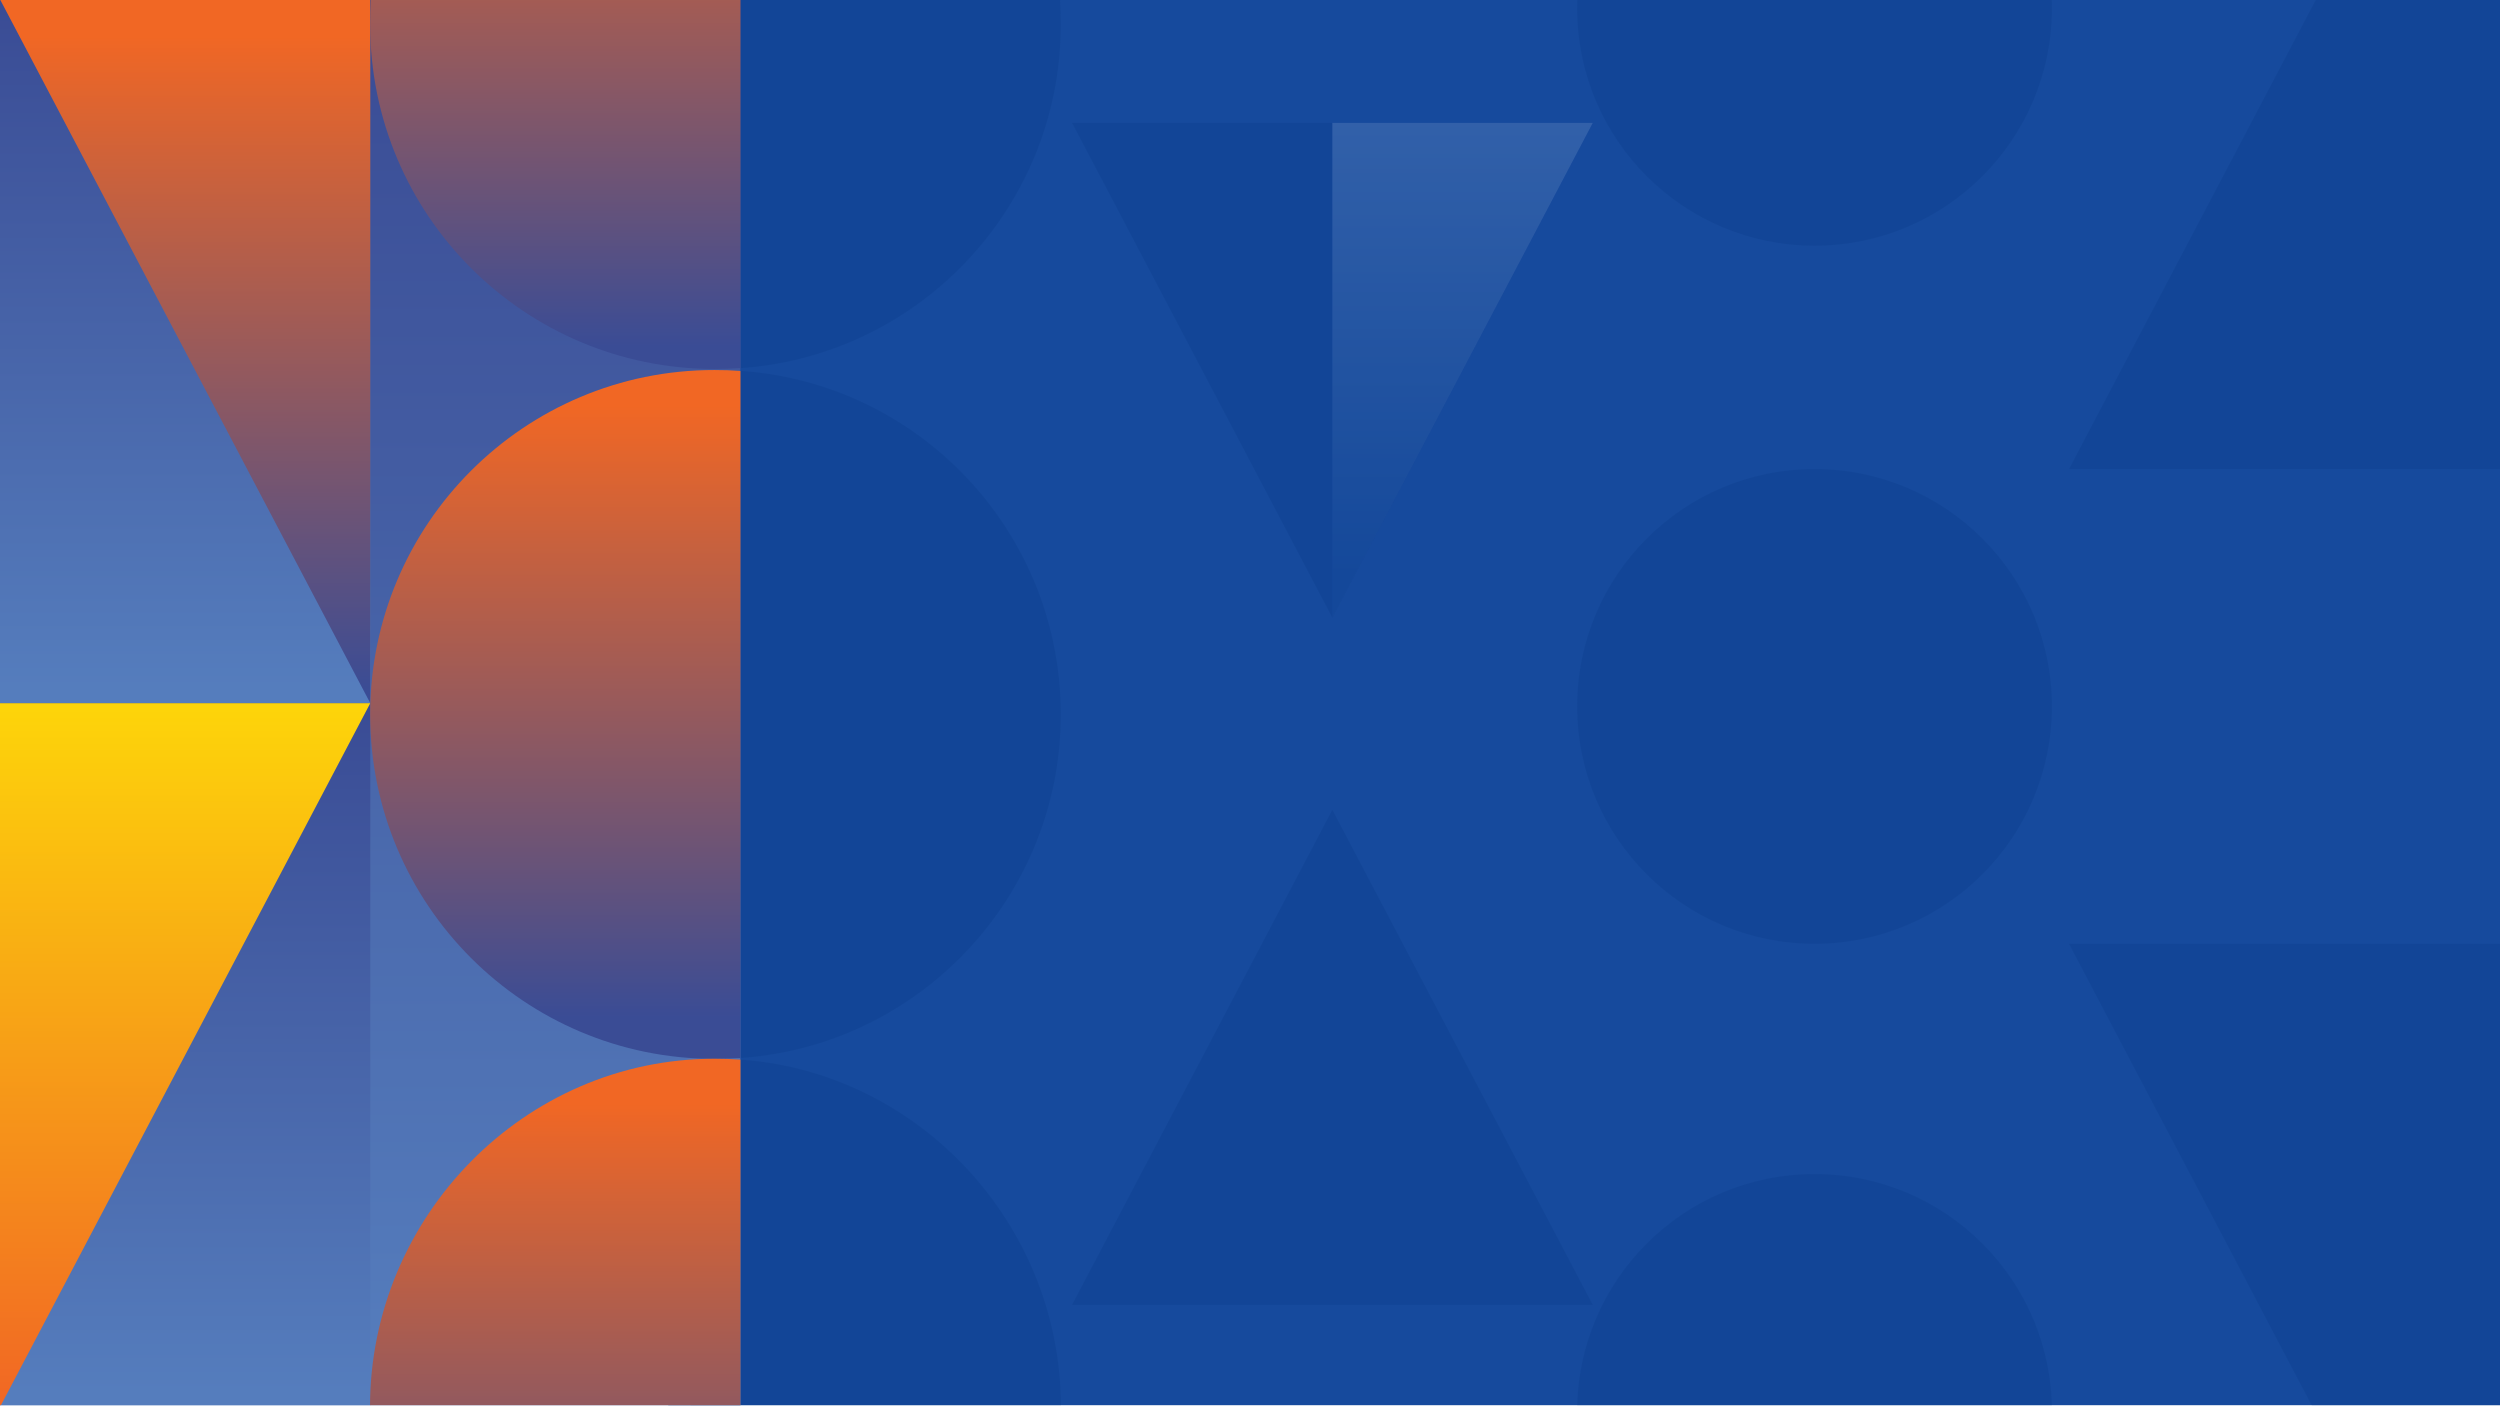
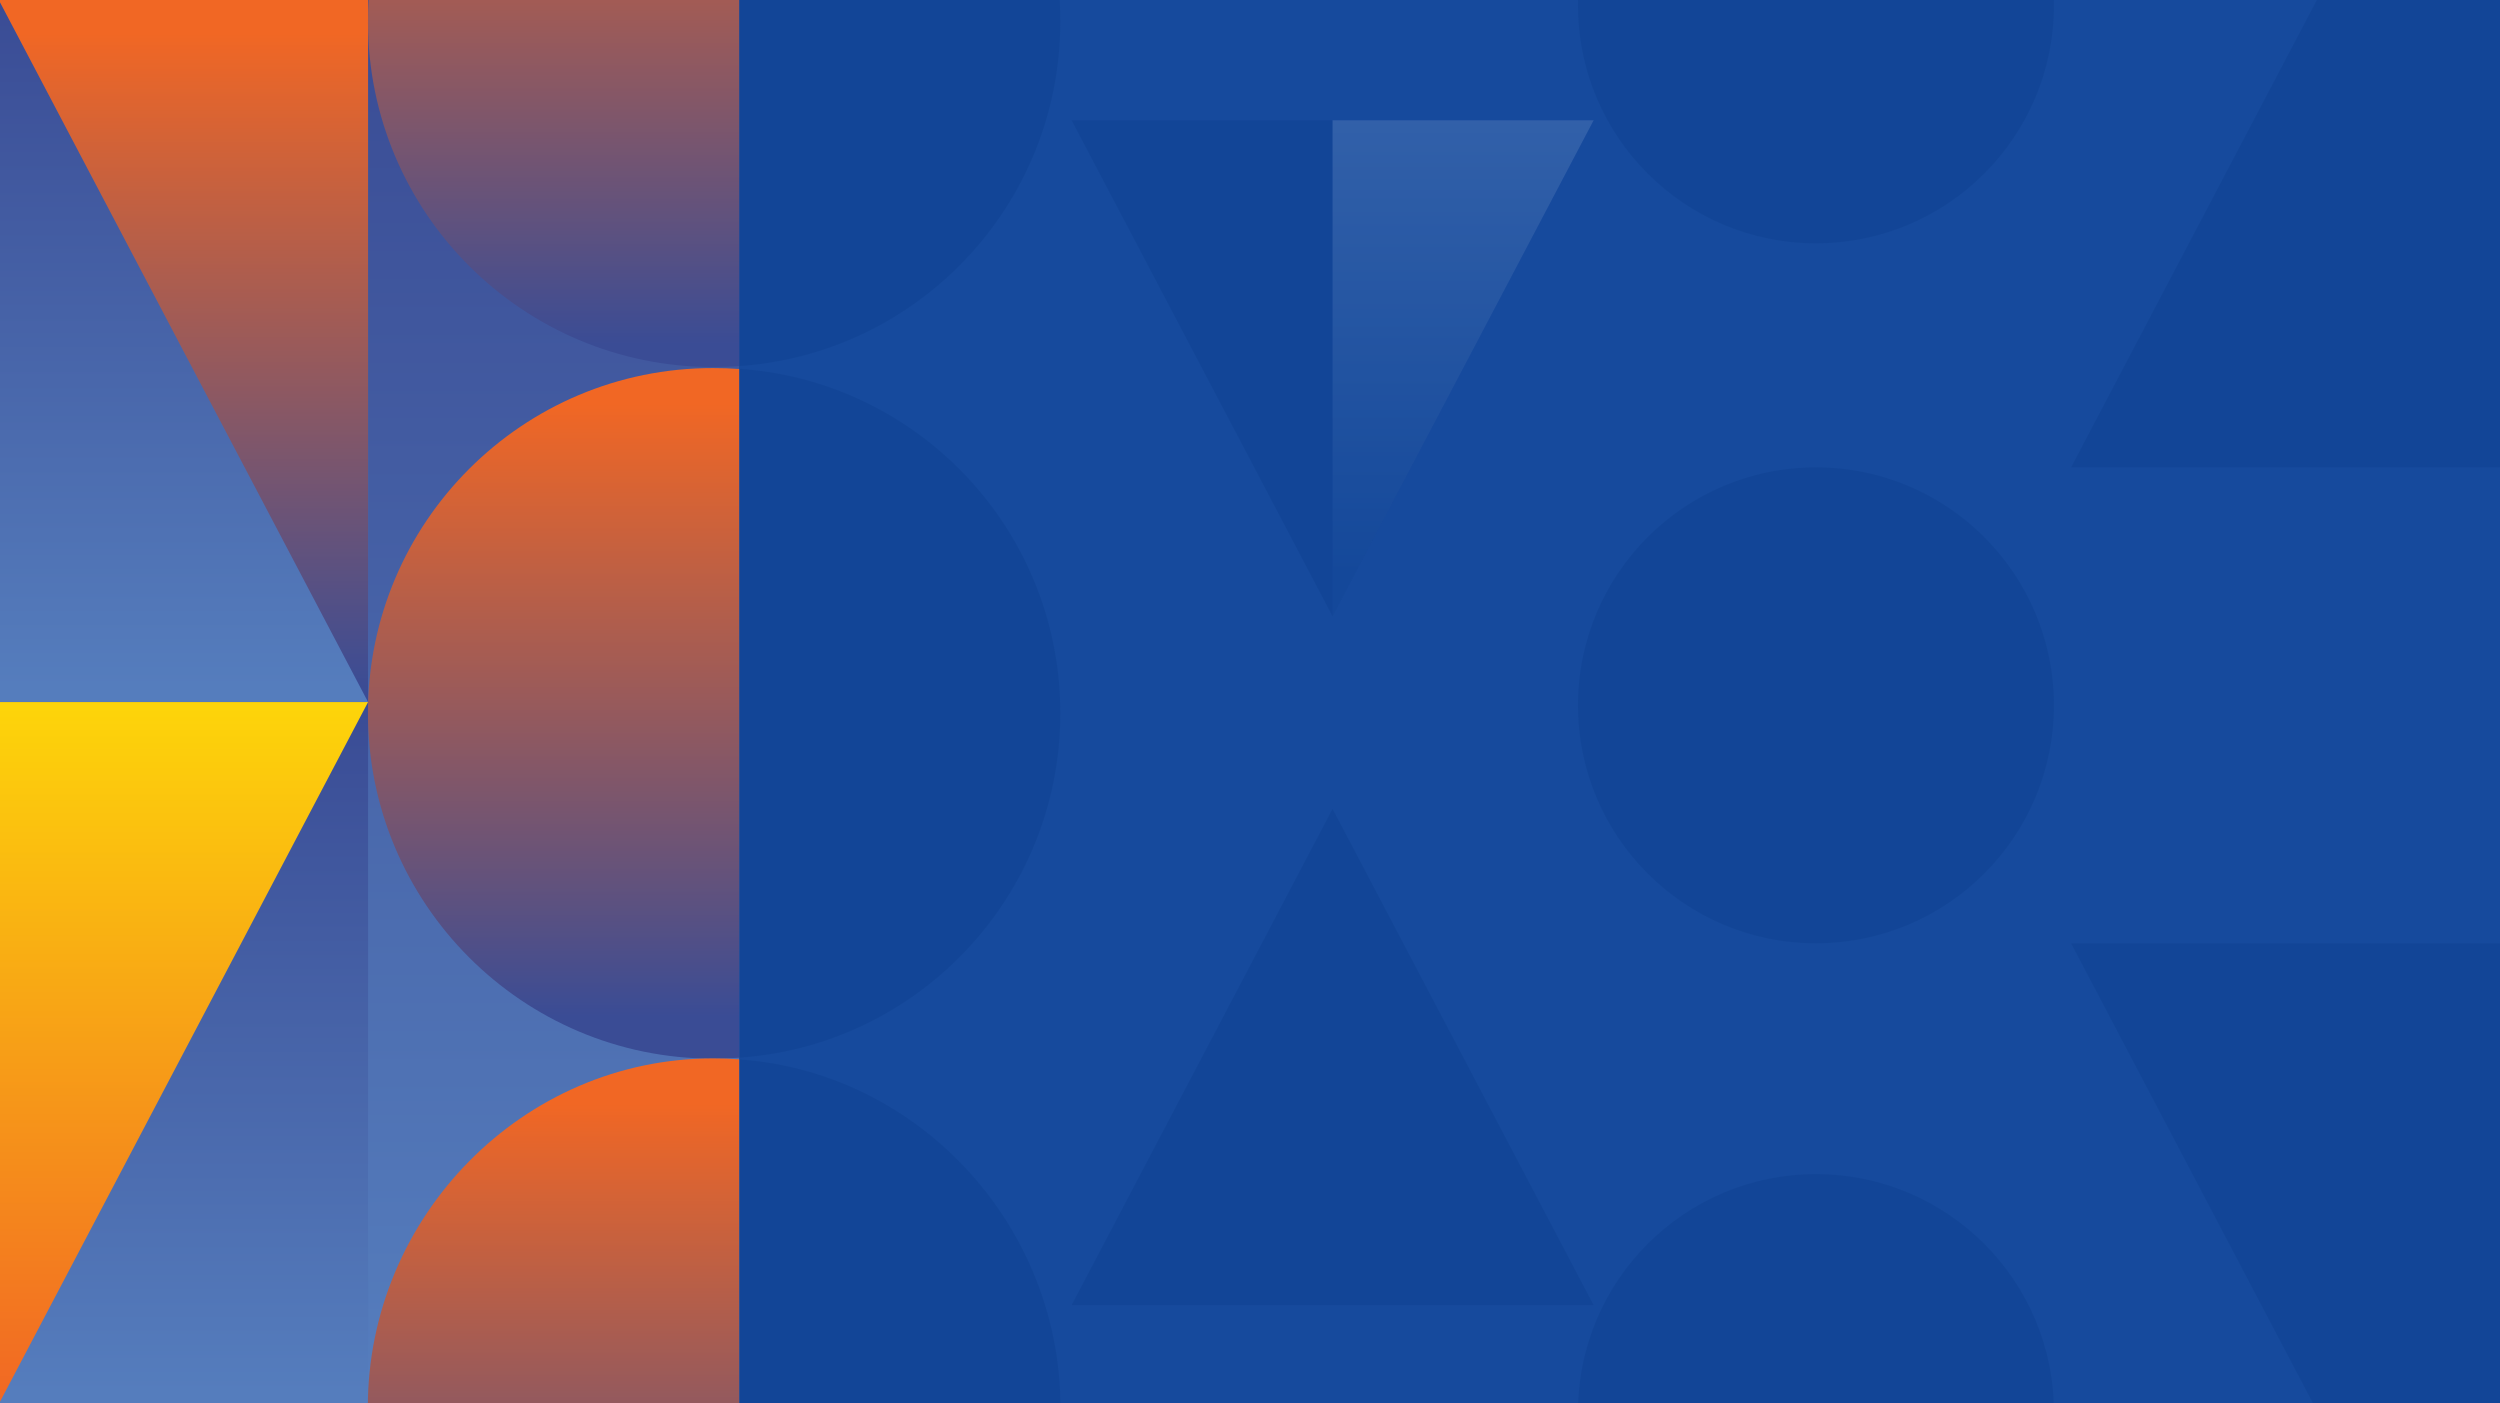
- <svg xmlns="http://www.w3.org/2000/svg" xmlns:xlink="http://www.w3.org/1999/xlink" version="1.1" id="Layer_1" x="0px" y="0px" viewBox="0 0 1918.8 1078.5" style="enable-background:new 0 0 1918.8 1078.5;" xml:space="preserve">
+ <svg xmlns="http://www.w3.org/2000/svg" xmlns:xlink="http://www.w3.org/1999/xlink" version="1.1" id="Layer_1" x="0px" y="0px" viewBox="0 0 1914 1074" style="enable-background:new 0 0 1914 1074;" xml:space="preserve">
  <style type="text/css">
	.st0{clip-path:url(#SVGID_2_);}
	.st1{clip-path:url(#SVGID_4_);}
	.st2{clip-path:url(#SVGID_6_);}
	.st3{fill:#164A9D;}
	.st4{opacity:0.4;fill:#0D3F8E;enable-background:new    ;}
	.st5{fill:url(#SVGID_7_);}
	.st6{fill:url(#SVGID_8_);}
	.st7{fill:url(#SVGID_9_);}
	.st8{fill:url(#SVGID_10_);}
	.st9{fill:url(#SVGID_11_);}
	.st10{fill:url(#SVGID_12_);}
	.st11{fill:url(#SVGID_13_);}
	.st12{fill:url(#SVGID_14_);}
	.st13{opacity:0.6;fill:url(#SVGID_15_);enable-background:new    ;}
</style>
  <g>
-     <defs>
-       <rect id="SVGID_1_" width="1918.8" height="1078.5" />
-     </defs>
-     <clipPath id="SVGID_2_">
-       <use xlink:href="#SVGID_1_" style="overflow:visible;" />
-     </clipPath>
-     <g class="st0">
-       <g>
-         <defs>
-           <rect id="SVGID_3_" x="-0.2" y="-1.5" width="1920" height="1080" />
-         </defs>
-         <clipPath id="SVGID_4_">
-           <use xlink:href="#SVGID_3_" style="overflow:visible;" />
-         </clipPath>
-         <g class="st1">
+     <g>
+       <defs>
+         <rect id="SVGID_1_" x="-2.4" y="-2.2" width="1918.8" height="1078.5" />
+       </defs>
+       <clipPath id="SVGID_2_">
+         <use xlink:href="#SVGID_1_" style="overflow:visible;" />
+       </clipPath>
+       <g class="st0">
+         <g>
          <g>
-             <g>
-               <defs>
-                 <rect id="SVGID_5_" x="-1.2" y="-1.5" width="1931.4" height="1080" />
-               </defs>
-               <clipPath id="SVGID_6_">
-                 <use xlink:href="#SVGID_5_" style="overflow:visible;" />
-               </clipPath>
-               <g class="st2">
-                 <rect x="512.9" y="-1.7" class="st3" width="1419.2" height="1081.6" />
-                 <path class="st4" d="M814.2,18.9c0-5.7-0.2-13.7-0.6-19.4H530v283c6.6,0.4,13.2,0.7,19.9,0.7         C695.8,283.2,814.1,165,814.2,18.9z" />
-                 <path class="st4" d="M814.2,548.3c0-146.1-118.3-264.4-264.3-264.3c-6.7,0-13.3,0.2-19.9,0.7V812c6.6,0.4,13.2,0.7,19.9,0.7         C695.8,812.7,814.2,694.4,814.2,548.3z" />
-                 <path class="st4" d="M530,1079.8h284.3c0-145.9-118.4-267.2-264.4-267.2c-6.7,0-13.3,0.2-19.9,0.7L530,1079.8L530,1079.8z" />
-                 <polygon class="st4" points="2154.8,360 1871.3,-178.6 1588,360 1871.3,360        " />
-                 <polygon class="st4" points="2154.8,724.4 1871.3,1263.2 1588,724.4 1871.3,724.4        " />
-                 <circle class="st4" cx="1392.7" cy="6.4" r="182.2" />
-                 <circle class="st4" cx="1392.7" cy="1083.3" r="182.2" />
-                 <circle class="st4" cx="1392.7" cy="542.2" r="182.2" />
-                 <polygon class="st4" points="1022.6,94.3 822.8,94.3 1022.6,474.1 1222.5,94.3        " />
-                 <polygon class="st4" points="1022.6,1001.5 822.8,1001.5 1022.6,621.5 1222.5,1001.5        " />
-                 <linearGradient id="SVGID_7_" gradientUnits="userSpaceOnUse" x1="284.105" y1="-2316.53" x2="284.105" y2="-1271.934" gradientTransform="matrix(1 0 0 1 0 2330)">
-                   <stop offset="0" style="stop-color:#3A4C95" />
-                   <stop offset="1" style="stop-color:#557DBD" />
-                 </linearGradient>
-                 <rect x="0" y="-0.5" class="st5" width="568.3" height="1080.4" />
-                 <linearGradient id="SVGID_8_" gradientUnits="userSpaceOnUse" x1="142.055" y1="-2323.51" x2="142.055" y2="-1801.212" gradientTransform="matrix(1 0 0 1 0 2330)">
-                   <stop offset="0" style="stop-color:#3A4C95" />
-                   <stop offset="1" style="stop-color:#557DBD" />
-                 </linearGradient>
-                 <rect x="0" y="-0.5" class="st6" width="284.2" height="540.2" />
-                 <linearGradient id="SVGID_9_" gradientUnits="userSpaceOnUse" x1="142.055" y1="-1783.331" x2="142.055" y2="-1261.033" gradientTransform="matrix(1 0 0 1 0 2330)">
-                   <stop offset="0" style="stop-color:#3A4C95" />
-                   <stop offset="1" style="stop-color:#557DBD" />
-                 </linearGradient>
-                 <rect x="0" y="539.7" class="st7" width="284.2" height="540.2" />
-                 <linearGradient id="SVGID_10_" gradientUnits="userSpaceOnUse" x1="142.055" y1="-1798.968" x2="142.055" y2="-2302.573" gradientTransform="matrix(1 0 0 1 0 2330)">
-                   <stop offset="0" style="stop-color:#3A4C95" />
-                   <stop offset="1" style="stop-color:#F16724" />
-                 </linearGradient>
-                 <polyline class="st8" points="0,-0.5 284.2,-0.5 284.2,539.7        " />
-                 <linearGradient id="SVGID_11_" gradientUnits="userSpaceOnUse" x1="142.055" y1="-1786.004" x2="142.055" y2="-1252.149" gradientTransform="matrix(1 0 0 1 0 2330)">
-                   <stop offset="0" style="stop-color:#FDD40A" />
-                   <stop offset="1" style="stop-color:#F16724" />
-                 </linearGradient>
-                 <polyline class="st9" points="0,1079.9 0,539.7 284.2,539.7        " />
-                 <linearGradient id="SVGID_12_" gradientUnits="userSpaceOnUse" x1="426.155" y1="-2063.867" x2="426.155" y2="-2526.091" gradientTransform="matrix(1 0 0 1 0 2330)">
-                   <stop offset="0" style="stop-color:#3A4C95" />
-                   <stop offset="1" style="stop-color:#F16724" />
-                 </linearGradient>
-                 <path class="st10" d="M548.4,283.2c6.7,0,13.3-0.3,19.9-0.7v-283H284.7c-0.4,5.7-0.6,13.7-0.6,19.4         C284.2,165,402.5,283.2,548.4,283.2z" />
-                 <linearGradient id="SVGID_13_" gradientUnits="userSpaceOnUse" x1="426.155" y1="-1549.262" x2="426.155" y2="-2018.837" gradientTransform="matrix(1 0 0 1 0 2330)">
-                   <stop offset="0" style="stop-color:#3A4C95" />
-                   <stop offset="1" style="stop-color:#F16724" />
-                 </linearGradient>
-                 <path class="st11" d="M548.4,812.7c6.7,0,13.3-0.3,19.9-0.7V284.7c-6.6-0.5-13.2-0.7-19.9-0.7         c-146-0.1-264.3,118.2-264.3,264.3S402.5,812.7,548.4,812.7z" />
-                 <linearGradient id="SVGID_14_" gradientUnits="userSpaceOnUse" x1="426.105" y1="-1034.407" x2="426.105" y2="-1482.743" gradientTransform="matrix(1 0 0 1 0 2330)">
-                   <stop offset="0" style="stop-color:#3A4C95" />
-                   <stop offset="1" style="stop-color:#F16724" />
-                 </linearGradient>
-                 <path class="st12" d="M568.3,813.3c-6.6-0.5-13.2-0.7-19.9-0.7c-146,0-264.4,121.3-264.4,267.2h284.3V813.3L568.3,813.3z" />
-                 <linearGradient id="SVGID_15_" gradientUnits="userSpaceOnUse" x1="1122.505" y1="636.908" x2="1122.505" y2="1082.399" gradientTransform="matrix(1 0 0 -1 0 1077.006)">
-                   <stop offset="0" style="stop-color:#164A9D" />
-                   <stop offset="1" style="stop-color:#557DBD" />
-                 </linearGradient>
-                 <polyline class="st13" points="1022.6,474.1 1222.5,94.3 1022.6,94.3        " />
+             <defs>
+               <rect id="SVGID_3_" x="-2.6" y="-3.8" width="1920" height="1080" />
+             </defs>
+             <clipPath id="SVGID_4_">
+               <use xlink:href="#SVGID_3_" style="overflow:visible;" />
+             </clipPath>
+             <g class="st1">
+               <g>
+                 <g>
+                   <g>
+                     <defs>
+                       <rect id="SVGID_5_" x="-3.6" y="-3.8" width="1931.4" height="1080" />
+                     </defs>
+                     <clipPath id="SVGID_6_">
+                       <use xlink:href="#SVGID_5_" style="overflow:visible;" />
+                     </clipPath>
+                     <g class="st2">
+                       <rect x="510.5" y="-4" class="st3" width="1419.2" height="1081.6" />
+                       <path class="st4" d="M811.8,16.6c0-5.7-0.2-13.7-0.6-19.4H527.6v283c6.6,0.4,13.2,0.7,19.9,0.7            C693.4,281,811.7,162.8,811.8,16.6z" />
+                       <path class="st4" d="M811.8,546c0-146.1-118.3-264.4-264.3-264.3c-6.7,0-13.3,0.2-19.9,0.7v527.3            c6.6,0.4,13.2,0.7,19.9,0.7C693.4,810.5,811.8,692.2,811.8,546z" />
+                       <path class="st4" d="M527.6,1077.6h284.3c0-145.9-118.4-267.2-264.4-267.2c-6.7,0-13.3,0.2-19.9,0.7V1077.6L527.6,1077.6z            " />
+                       <polygon class="st4" points="2152.4,357.8 1868.9,-180.9 1585.6,357.8 1868.9,357.8           " />
+                       <polygon class="st4" points="2152.4,722.2 1868.9,1260.9 1585.6,722.2 1868.9,722.2           " />
+                       <circle class="st4" cx="1390.3" cy="4.1" r="182.2" />
+                       <circle class="st4" cx="1390.3" cy="1081.1" r="182.2" />
+                       <circle class="st4" cx="1390.3" cy="540" r="182.2" />
+                       <polygon class="st4" points="1020.2,92.1 820.4,92.1 1020.2,471.9 1220.1,92.1           " />
+                       <polygon class="st4" points="1020.2,999.2 820.4,999.2 1020.2,619.2 1220.1,999.2           " />
+                       <linearGradient id="SVGID_7_" gradientUnits="userSpaceOnUse" x1="281.75" y1="3392.28" x2="281.75" y2="2347.684" gradientTransform="matrix(1 0 0 -1 0 3403.5)">
+                         <stop offset="0" style="stop-color:#3A4C95" />
+                         <stop offset="1" style="stop-color:#557DBD" />
+                       </linearGradient>
+                       <rect x="-2.4" y="-2.8" class="st5" width="568.3" height="1080.4" />
+                       <linearGradient id="SVGID_8_" gradientUnits="userSpaceOnUse" x1="139.7" y1="3399.26" x2="139.7" y2="2876.962" gradientTransform="matrix(1 0 0 -1 0 3403.5)">
+                         <stop offset="0" style="stop-color:#3A4C95" />
+                         <stop offset="1" style="stop-color:#557DBD" />
+                       </linearGradient>
+                       <rect x="-2.4" y="-2.8" class="st6" width="284.2" height="540.2" />
+                       <linearGradient id="SVGID_9_" gradientUnits="userSpaceOnUse" x1="139.7" y1="2859.081" x2="139.7" y2="2336.783" gradientTransform="matrix(1 0 0 -1 0 3403.5)">
+                         <stop offset="0" style="stop-color:#3A4C95" />
+                         <stop offset="1" style="stop-color:#557DBD" />
+                       </linearGradient>
+                       <rect x="-2.4" y="537.5" class="st7" width="284.2" height="540.2" />
+                       <linearGradient id="SVGID_10_" gradientUnits="userSpaceOnUse" x1="139.7" y1="2874.718" x2="139.7" y2="3378.323" gradientTransform="matrix(1 0 0 -1 0 3403.5)">
+                         <stop offset="0" style="stop-color:#3A4C95" />
+                         <stop offset="1" style="stop-color:#F16724" />
+                       </linearGradient>
+                       <polyline class="st8" points="-2.4,-2.8 281.8,-2.8 281.8,537.5           " />
+                       <linearGradient id="SVGID_11_" gradientUnits="userSpaceOnUse" x1="139.7" y1="2861.754" x2="139.7" y2="2327.899" gradientTransform="matrix(1 0 0 -1 0 3403.5)">
+                         <stop offset="0" style="stop-color:#FDD40A" />
+                         <stop offset="1" style="stop-color:#F16724" />
+                       </linearGradient>
+                       <polyline class="st9" points="-2.4,1077.7 -2.4,537.5 281.8,537.5           " />
+                       <linearGradient id="SVGID_12_" gradientUnits="userSpaceOnUse" x1="423.8" y1="3139.617" x2="423.8" y2="3601.841" gradientTransform="matrix(1 0 0 -1 0 3403.5)">
+                         <stop offset="0" style="stop-color:#3A4C95" />
+                         <stop offset="1" style="stop-color:#F16724" />
+                       </linearGradient>
+                       <path class="st10" d="M546,281c6.7,0,13.3-0.3,19.9-0.7v-283H282.3c-0.4,5.7-0.6,13.7-0.6,19.4            C281.8,162.8,400.1,281,546,281z" />
+                       <linearGradient id="SVGID_13_" gradientUnits="userSpaceOnUse" x1="423.8" y1="2625.012" x2="423.8" y2="3094.587" gradientTransform="matrix(1 0 0 -1 0 3403.5)">
+                         <stop offset="0" style="stop-color:#3A4C95" />
+                         <stop offset="1" style="stop-color:#F16724" />
+                       </linearGradient>
+                       <path class="st11" d="M546,810.5c6.7,0,13.3-0.3,19.9-0.7V282.5c-6.6-0.5-13.2-0.7-19.9-0.7            C400,281.6,281.7,400,281.7,546S400.1,810.5,546,810.5z" />
+                       <linearGradient id="SVGID_14_" gradientUnits="userSpaceOnUse" x1="423.75" y1="2110.157" x2="423.75" y2="2558.493" gradientTransform="matrix(1 0 0 -1 0 3403.5)">
+                         <stop offset="0" style="stop-color:#3A4C95" />
+                         <stop offset="1" style="stop-color:#F16724" />
+                       </linearGradient>
+                       <path class="st12" d="M565.9,811c-6.6-0.5-13.2-0.7-19.9-0.7c-146,0-264.4,121.3-264.4,267.2h284.3L565.9,811L565.9,811z" />
+                       <linearGradient id="SVGID_15_" gradientUnits="userSpaceOnUse" x1="1120.15" y1="-589.158" x2="1120.15" y2="-1034.649" gradientTransform="matrix(1 0 0 1 0 1027.006)">
+                         <stop offset="0" style="stop-color:#164A9D" />
+                         <stop offset="1" style="stop-color:#557DBD" />
+                       </linearGradient>
+                       <polyline class="st13" points="1020.2,471.9 1220.1,92.1 1020.2,92.1           " />
+                     </g>
+                   </g>
+                 </g>
              </g>
            </g>
          </g>
        </g>
      </g>
    </g>
  </g>
</svg>
